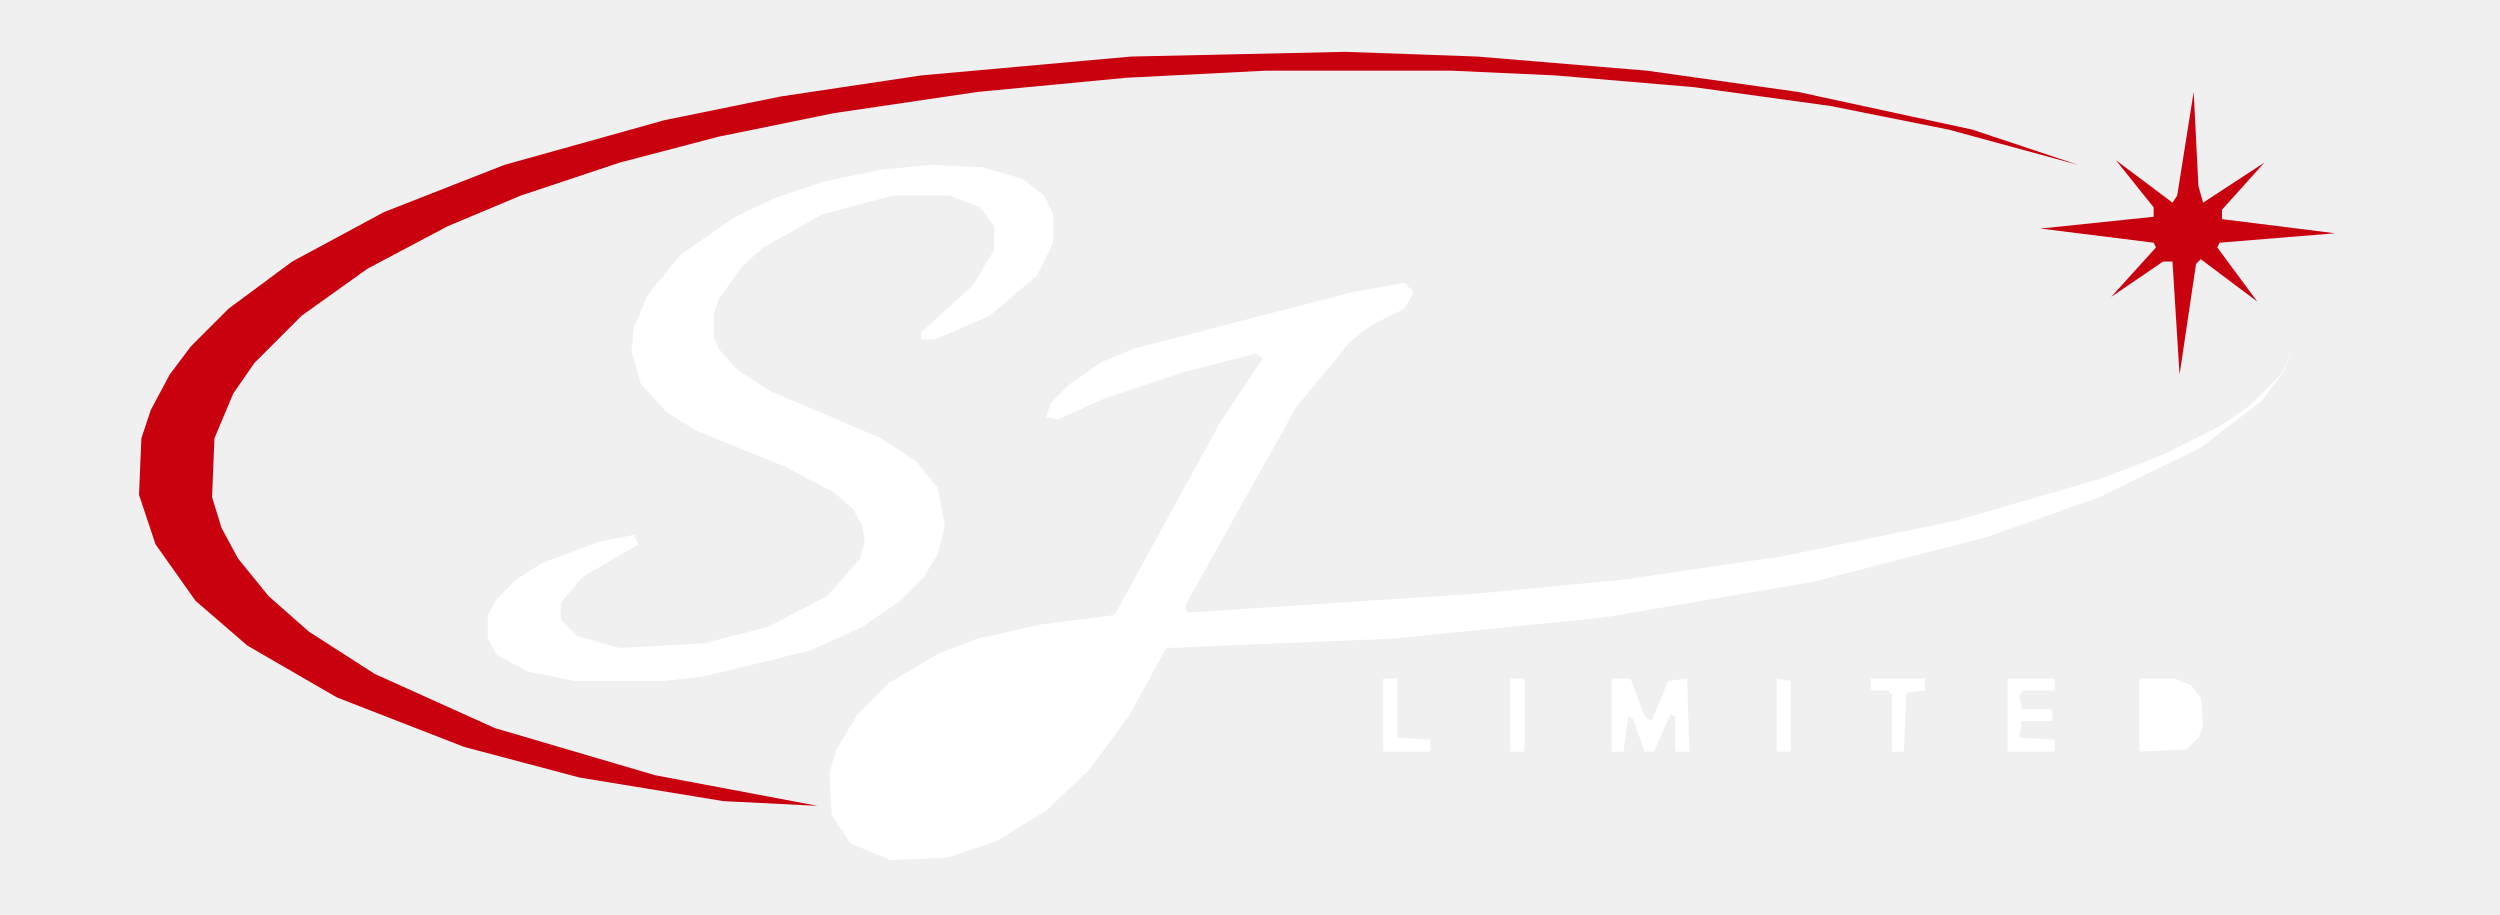
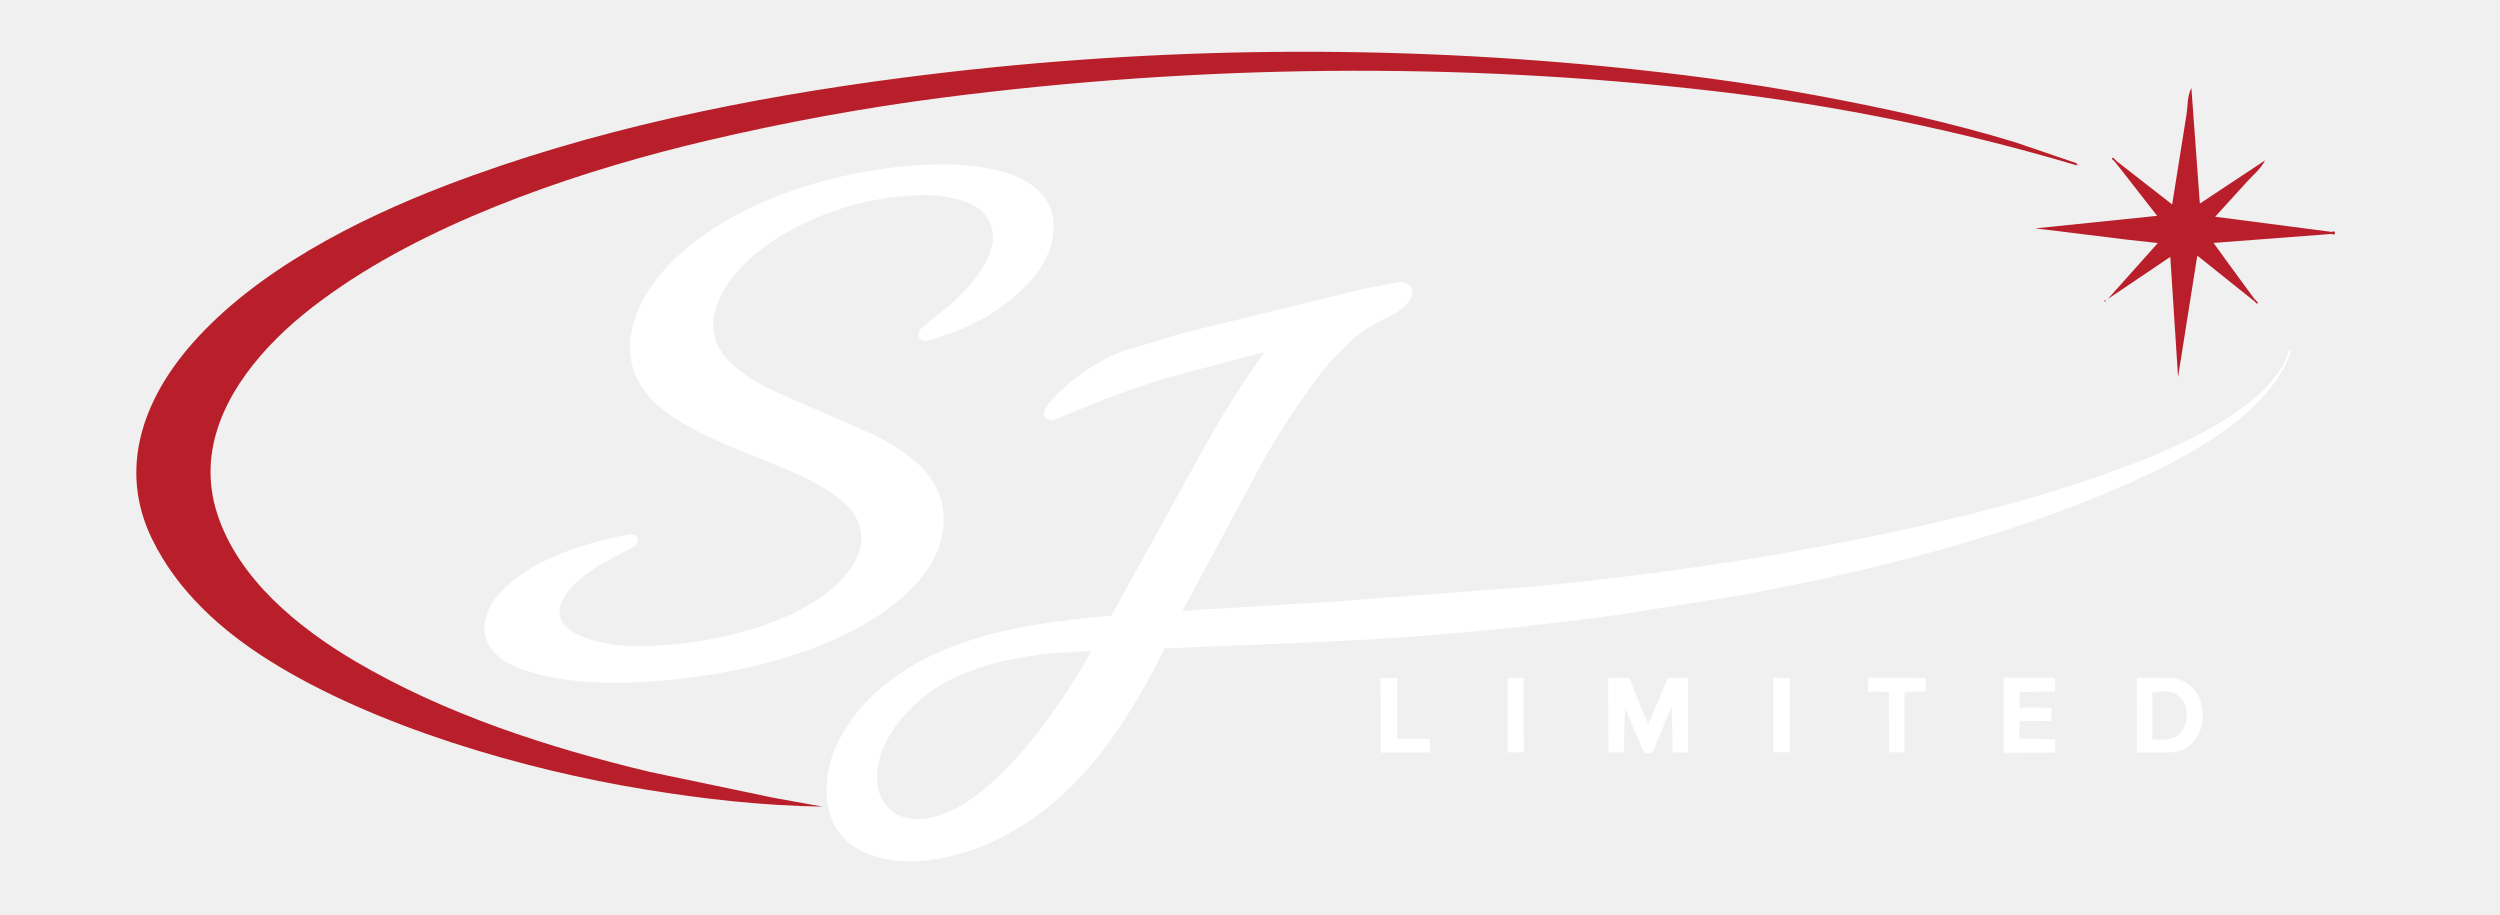
- <svg xmlns="http://www.w3.org/2000/svg" viewBox="0 0 1061 388" role="img" aria-label="SJ Limited logo">
-   <g fill="#c9000e" fill-rule="evenodd">
-     <path d="M931,39 924,83 922,86 898,68 914,88 914,92 866,97 914,103 915,105 896,126 918,111 922,111 925,159 932,112 934,110 958,128 941,105 942,103 991,99 943,93 943,89 961,69 935,86 933,79Z" />
-     <path d="M882,70 837,55 763,39 699,30 627,24 571,22 480,24 391,32 331,41 282,51 214,70 163,90 124,111 97,131 81,147 72,159 64,174 60,186 59,210 66,231 83,255 105,274 143,296 197,317 246,330 307,340 347,342 278,329 210,309 159,286 131,268 114,253 101,237 94,224 90,211 91,186 99,167 108,154 128,134 156,114 190,96 221,83 263,69 305,58 354,48 415,39 478,33 537,30 616,30 660,32 719,37 777,45 827,55Z" />
-   </g>
-   <g fill="#fff" fill-rule="evenodd">
-     <path d="M908,288 908,319 928,318 933,313 935,308 934,296 930,291 923,288Z" />
-     <path d="M915,293 923,293 929,299 929,308 924,314 913,314 913,295Z" />
-     <path d="M852,288 852,319 872,319 872,314 857,313 858,306 871,306 871,301 858,301 857,295 859,293 872,293 872,288Z" />
-     <path d="M794,288 794,293 801,293 803,295 803,319 808,319 809,294 817,293 817,288Z" />
-     <path d="M754,288 754,319 760,319 760,289Z" />
-     <path d="M684,288 684,319 689,319 691,304 693,305 698,319 702,319 709,303 711,304 711,319 717,319 716,288 708,289 701,306 698,304 692,288Z" />
-     <path d="M641,288 641,319 647,319 647,288Z" />
-     <path d="M587,288 587,319 607,319 607,314 593,313 593,288Z" />
-     <path d="M353,346 361,358 378,365 402,364 423,357 444,344 462,327 479,304 495,275 591,271 681,262 769,247 843,228 891,211 934,190 960,170 969,158 973,149 968,159 955,172 942,181 918,193 892,203 830,221 757,236 689,246 626,252 504,260 503,257 550,173 573,145 582,138 596,131 600,124 596,120 574,124 481,148 467,154 454,163 446,171 444,177 449,178 469,169 502,158 533,150 536,152 518,179 473,261 442,265 415,271 399,277 377,290 364,303 355,318 352,328Z" />
-     <path d="M464,277 444,309 419,336 401,347 392,349 383,348 376,343 372,335 373,321 379,309 391,296 409,285 424,280 450,276Z" />
-     <path d="M443,83 434,76 417,71 395,70 374,72 350,77 329,84 312,92 289,108 275,125 269,139 268,149 272,163 283,175 296,183 333,198 354,209 362,216 366,223 367,230 365,237 351,253 326,266 299,273 263,275 245,270 238,263 238,256 247,245 271,231 269,227 254,230 230,239 219,246 211,254 207,261 207,271 211,278 224,285 244,289 282,289 299,287 344,276 366,266 382,255 392,245 398,235 401,223 398,207 389,196 374,186 327,166 313,157 305,148 303,143 303,133 305,127 315,113 324,105 349,91 379,83 403,83 416,88 422,96 422,106 413,121 391,141 391,144 397,144 420,134 440,117 447,103 447,91Z" />
-   </g>
+ <svg xmlns="http://www.w3.org/2000/svg" viewBox="0 748.8 254.7 93.2" aria-label="SJ Limited logo" role="img">
+   <path fill="#fff" d="M 93.38 832.25 C 100.22 832.34 107.92 821.04 111.19 815.14 C 106.52 815.27 101.72 815.81 97.61 817.68 C 93.48 819.43 89.13 823.89 89.36 828.36 C 89.47 830.61 91.01 832.22 93.38 832.25 Z M 177.14 809.46 L 165.41 811.36 C 154.88 812.82 144.45 813.8 133.83 814.23 L 118.66 814.86 C 114.77 822.62 110.14 829.79 102.39 833.93 C 97.87 836.35 91.19 837.83 86.96 835.01 C 83.82 832.91 83.59 828.45 85.12 824.97 C 86.6 821.62 89.19 818.98 92.29 817.03 C 98.45 813.15 106.06 812.16 113.22 811.52 L 122.6 794.54 C 124.51 791.09 126.49 787.93 128.84 784.65 L 120.19 786.95 C 115.78 788.13 111.66 789.79 107.47 791.56 C 107.15 791.7 106.61 791.48 106.46 791.29 C 105.56 790.18 110.98 785.61 114.7 784.48 L 120.35 782.77 L 138.91 778.23 L 142.58 777.54 C 143.02 777.46 143.46 777.74 143.69 778.02 C 144.38 778.86 143.18 780.28 141.58 781.03 C 140.13 781.71 138.78 782.47 137.61 783.55 C 135.95 785.07 134.59 786.72 133.29 788.56 C 131.4 791.23 129.7 793.86 128.14 796.76 L 120.48 811.03 L 135.48 810.12 L 156.26 808.55 C 169.61 807.29 182.78 805.27 195.85 802.34 C 202.96 800.75 209.85 798.85 216.64 796.3 C 221.47 794.49 227.52 791.8 230.97 788.14 C 231.92 787.12 232.7 786.11 233.12 784.74 C 233.08 784.45 233.37 784.25 233.42 784.65 C 231.41 790.07 225.49 793.79 220.49 796.32 C 208.11 802.6 191 807.01 177.14 809.46" />
+   <path fill="#b91f2a" d="M 211.45 765.61 C 199.47 762.06 187.22 759.54 174.7 758.09 C 148.54 755.06 122.09 755.39 96 758.75 C 87.95 759.79 80.05 761.25 72.19 763.09 C 59.8 765.99 45.37 770.8 34.86 777.91 C 32.13 779.76 29.63 781.71 27.39 784.1 C 22.96 788.84 20.04 794.77 22.15 801.2 C 24.3 807.77 30.32 812.7 36.17 816.16 C 45.35 821.57 55.84 824.96 66.19 827.44 L 78.76 830.07 L 83.8 830.98 C 77.67 830.88 71.76 830.22 65.72 829.23 C 53.37 827.23 38.11 822.78 27.52 816.15 C 22.54 813.04 18.06 809.01 15.48 803.69 C 12.02 796.57 14.57 789.49 19.59 783.79 C 26.05 776.45 36.21 771.23 45.33 767.73 C 60.22 762.01 76.25 758.75 92.11 756.7 C 115.77 753.64 139.65 753.25 163.39 755.55 C 170.71 756.27 177.9 757.19 185.09 758.53 C 191.98 759.81 198.63 761.26 205.3 763.29 L 211.54 765.42 C 211.56 765.45 211.61 765.56 211.82 765.63 C 211.57 765.36 211.5 765.61 211.61 765.71 L 211.45 765.61" />
+   <path fill="#fff" d="M 73.33 817.37 C 67.25 818.43 59.15 819.04 53.41 817.07 C 52.09 816.62 50.8 815.98 50 814.82 C 48.89 813.22 49.31 811.21 50.51 809.7 C 53.4 806.03 59.4 804.12 64.02 803.25 C 64.46 803.17 64.86 803.34 64.96 803.64 C 65.09 804.02 64.88 804.38 64.51 804.57 C 61.92 805.88 58.83 807.31 57.4 809.77 C 56.73 810.91 56.93 812.21 58.03 812.97 C 59.66 814.11 62.44 814.6 64.54 814.63 C 71.61 814.76 83.38 812.33 87.05 806.12 C 88.18 804.23 87.94 802.01 86.39 800.4 C 82.06 795.93 70.48 794.37 65.98 789.02 C 62.5 784.89 64.55 779.51 68.1 775.83 C 74.63 769.05 85.99 765.81 95.26 765.55 C 98.84 765.45 103.82 765.97 106.11 768.54 C 107.47 770.07 107.63 772.17 106.97 774.1 C 106.3 776.07 104.97 777.62 103.38 778.99 C 100.85 781.18 97.82 782.61 94.59 783.49 C 94.21 783.59 93.78 783.49 93.66 783.23 C 93.54 782.98 93.59 782.5 93.87 782.25 C 95.38 780.93 97.03 779.83 98.38 778.32 C 99.43 777.14 100.36 775.96 100.89 774.5 C 101.65 772.43 100.81 770.36 98.77 769.52 C 97.2 768.88 95.55 768.62 93.76 768.68 C 88.74 768.81 83.89 770.26 79.59 772.81 C 76.37 774.72 72.77 778.14 72.66 781.88 C 72.55 785.43 76.74 787.74 79.89 789.11 L 87.89 792.59 C 89.9 793.46 91.73 794.5 93.36 795.91 C 97.4 799.4 96.77 804.59 93.26 808.36 C 88.43 813.53 80.28 816.16 73.33 817.37" />
+   <path fill="#b91f2a" d="M 215.63 765.21 L 221.3 769.63 L 222.77 760.41 C 222.91 759.51 222.82 758.64 223.26 757.76 L 224.12 769.54 L 230.76 765.14 C 230.31 766.03 229.64 766.53 229.02 767.21 L 225.68 770.88 L 237.57 772.43 C 237.99 772.15 237.98 772.93 237.58 772.63 L 225.52 773.55 L 226.92 775.49 L 229.69 779.27 C 229.72 779.3 229.75 779.33 229.8 779.35 C 229.83 779.37 229.86 779.41 229.87 779.45 C 229.89 779.49 229.92 779.52 229.96 779.54 C 230.08 779.59 230.04 779.74 229.91 779.73 L 229.77 779.58 L 229.66 779.48 C 229.66 779.44 229.64 779.41 229.6 779.43 L 223.86 774.84 L 221.9 787.21 L 221.11 774.97 L 214.75 779.26 L 219.84 773.56 L 216.81 773.23 L 209.71 772.35 L 207.34 772.07 L 219.77 770.79 L 215.54 765.37 L 215.43 765.26 L 215.34 765.15 C 215.32 765.13 215.29 765.11 215.27 765.09 C 215.11 765.04 215.16 764.86 215.31 764.87 L 215.46 765.04 L 215.57 765.12 C 215.58 765.16 215.61 765.19 215.63 765.21" />
+   <path fill="#fff" d="M 170.41 825.46 L 170.32 820.78 L 168.4 825.36 C 168.23 825.56 167.54 825.62 167.42 825.34 L 165.56 820.91 L 165.42 825.46 L 163.86 825.46 L 163.84 817.85 L 165.98 817.86 L 167.92 822.62 L 169.91 817.87 L 171.98 817.85 L 171.98 825.46 L 170.41 825.46" />
+   <path fill="#fff" d="M 222.18 823.39 C 223.03 822.39 222.96 820.68 222.09 819.83 C 221.35 819.1 220.35 819.18 219.28 819.34 L 219.29 824.12 C 220.24 824.25 221.45 824.23 222.18 823.39 Z M 224.41 821.42 C 224.52 823.62 223.2 825.45 221.02 825.46 L 217.72 825.47 L 217.7 817.85 L 220.86 817.86 C 222.91 817.86 224.31 819.36 224.41 821.42" />
+   <path fill="#fff" d="M 208.99 822.25 L 205.8 822.24 C 205.68 822.83 205.73 823.38 205.74 824.07 L 209.35 824.09 C 209.42 824.54 209.41 824.98 209.35 825.48 L 204.15 825.49 L 204.14 817.84 L 209.37 817.86 L 209.38 819.25 L 205.74 819.3 L 205.75 820.89 L 209 820.91 L 208.99 822.25" />
+   <path fill="#fff" d="M 194.04 825.45 L 192.46 825.45 L 192.45 819.29 L 190.32 819.25 L 190.33 817.85 L 196.18 817.86 L 196.19 819.24 L 194.04 819.28 L 194.04 825.45" />
+   <path fill="#fff" d="M 145.68 824.07 L 145.68 825.47 L 140.68 825.48 L 140.65 817.87 L 142.34 817.88 L 142.35 824.04 L 145.68 824.07" />
+   <path fill="#fff" d="M 182.33 825.45 L 180.66 825.43 L 180.65 817.86 L 182.34 817.88 L 182.33 825.45" />
+   <path fill="#fff" d="M 155.25 825.44 L 153.59 825.46 L 153.58 817.87 L 155.24 817.87 L 155.25 825.44" />
+   <path fill="#b91f2a" d="M 214.46 779.37 L 214.55 779.45 L 214.46 779.54 L 214.38 779.45 L 214.46 779.37" />
</svg>
